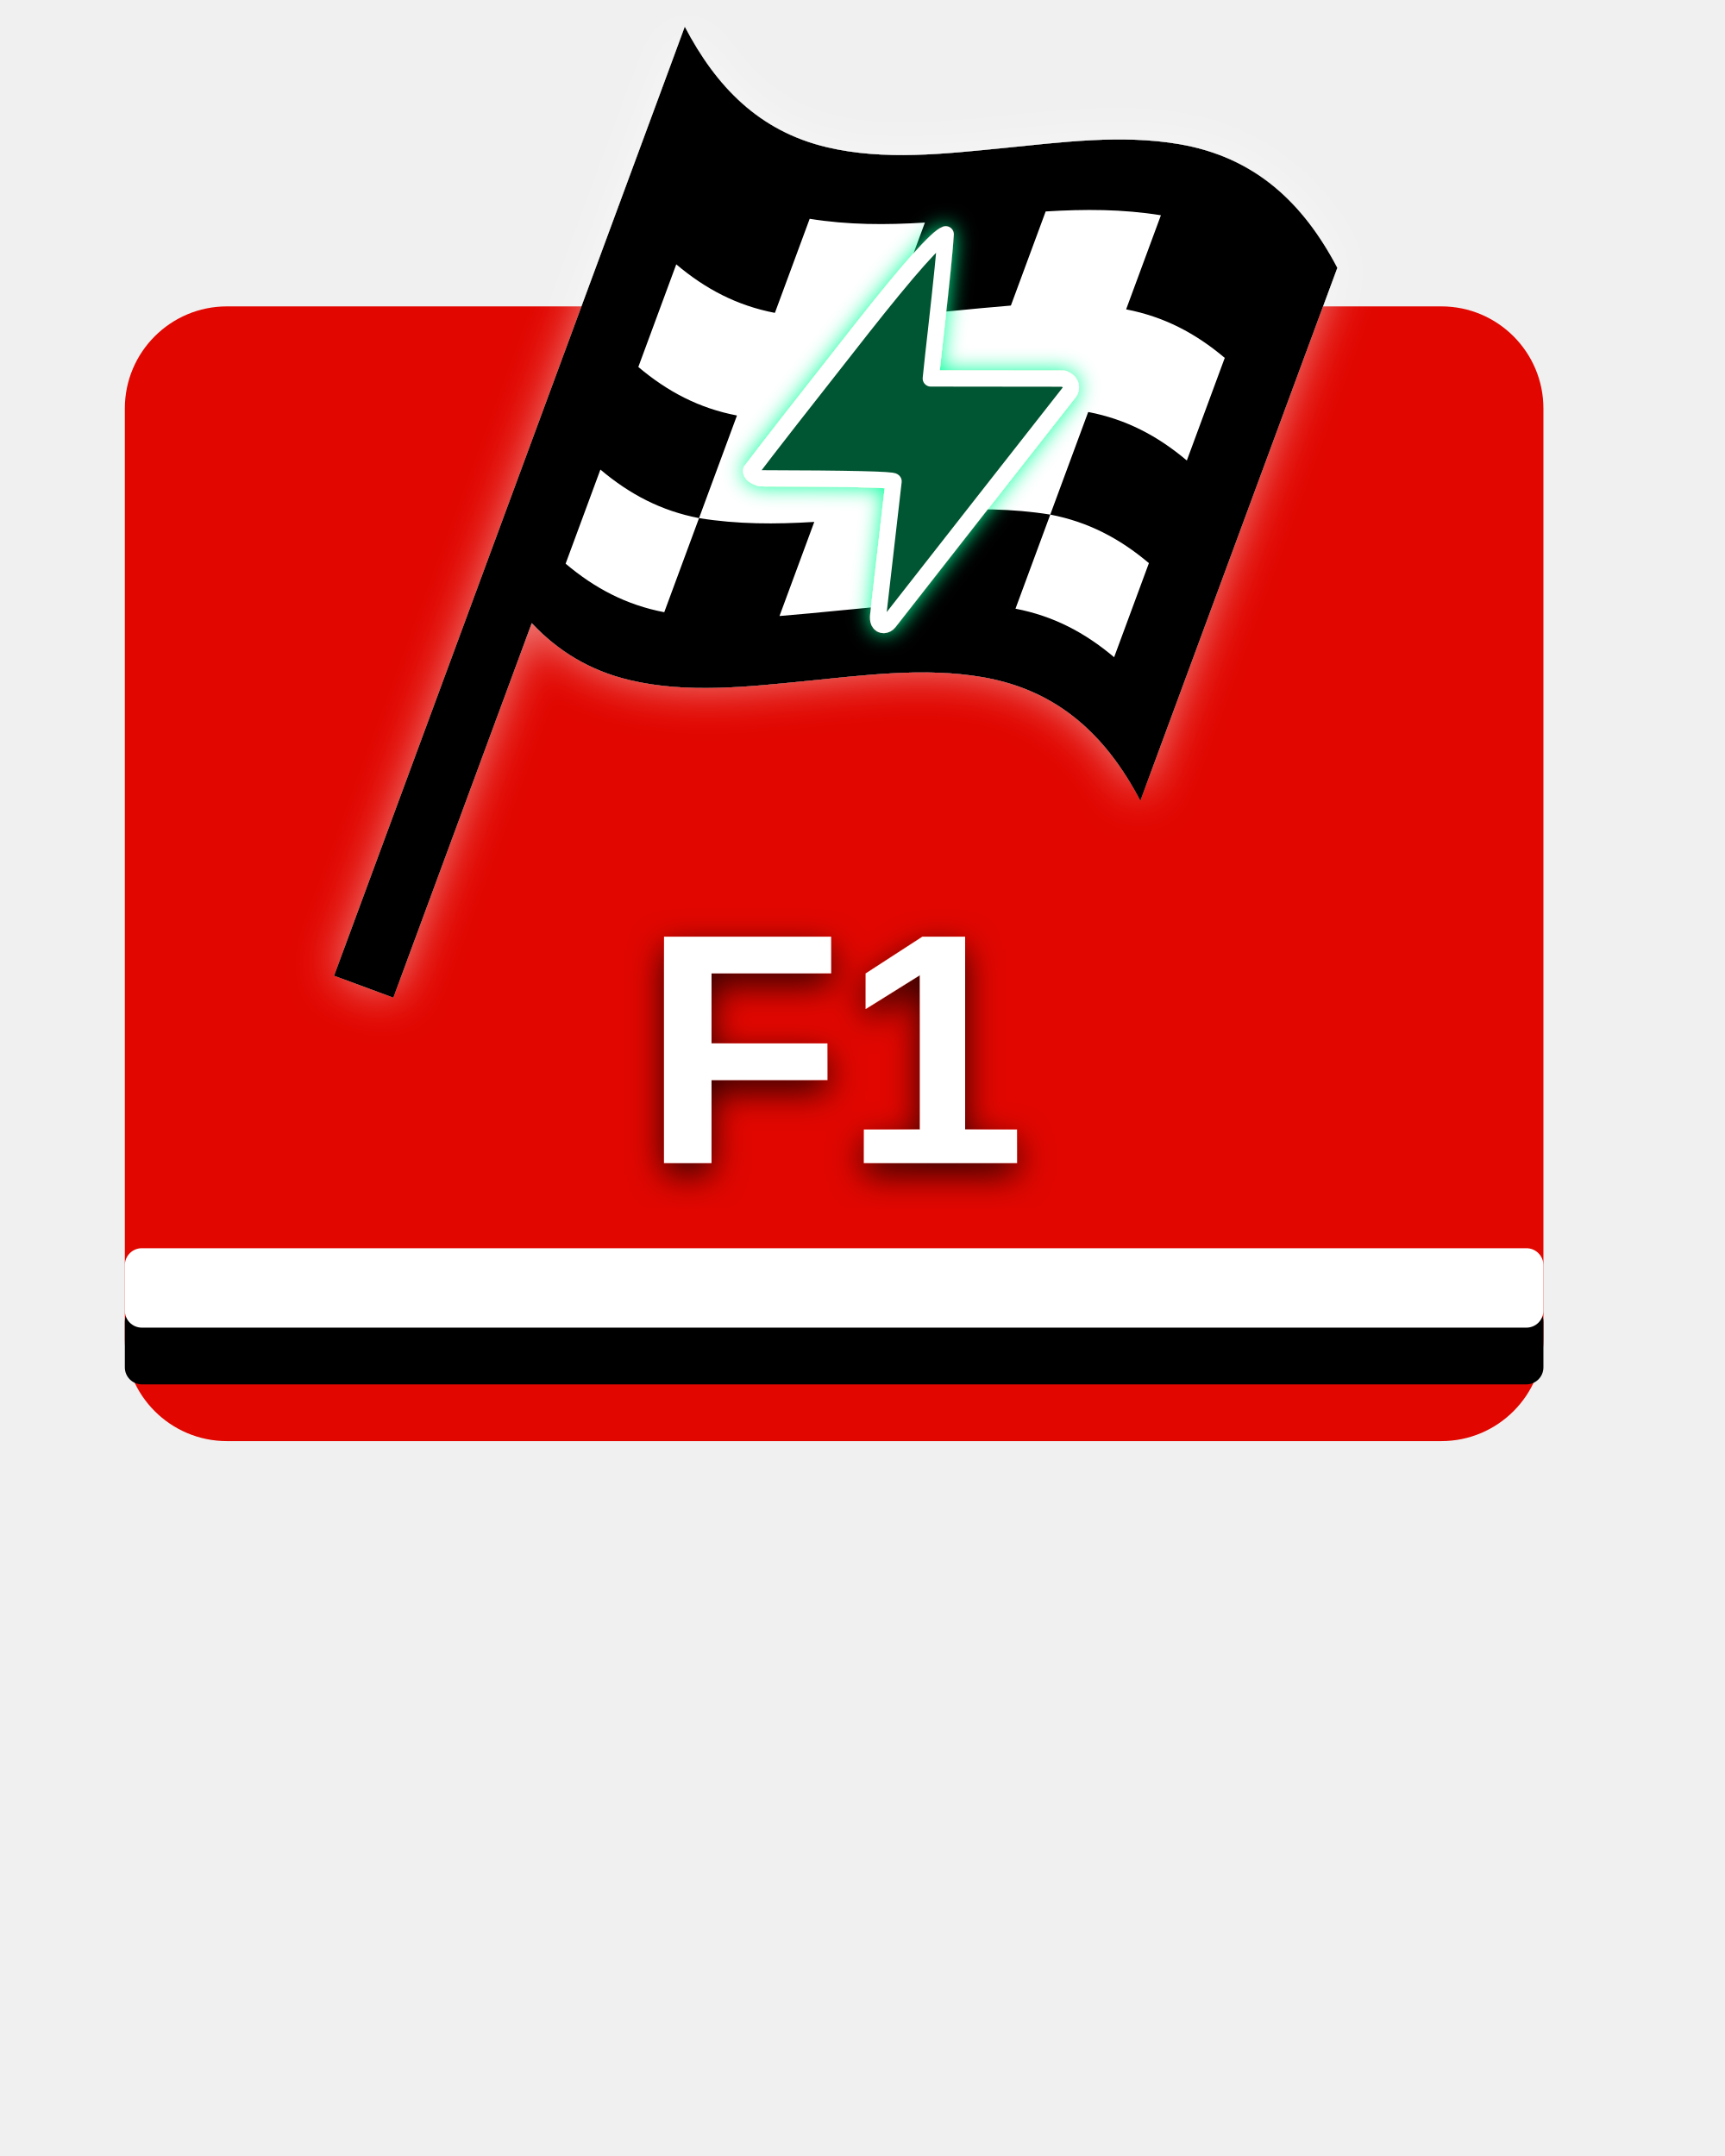
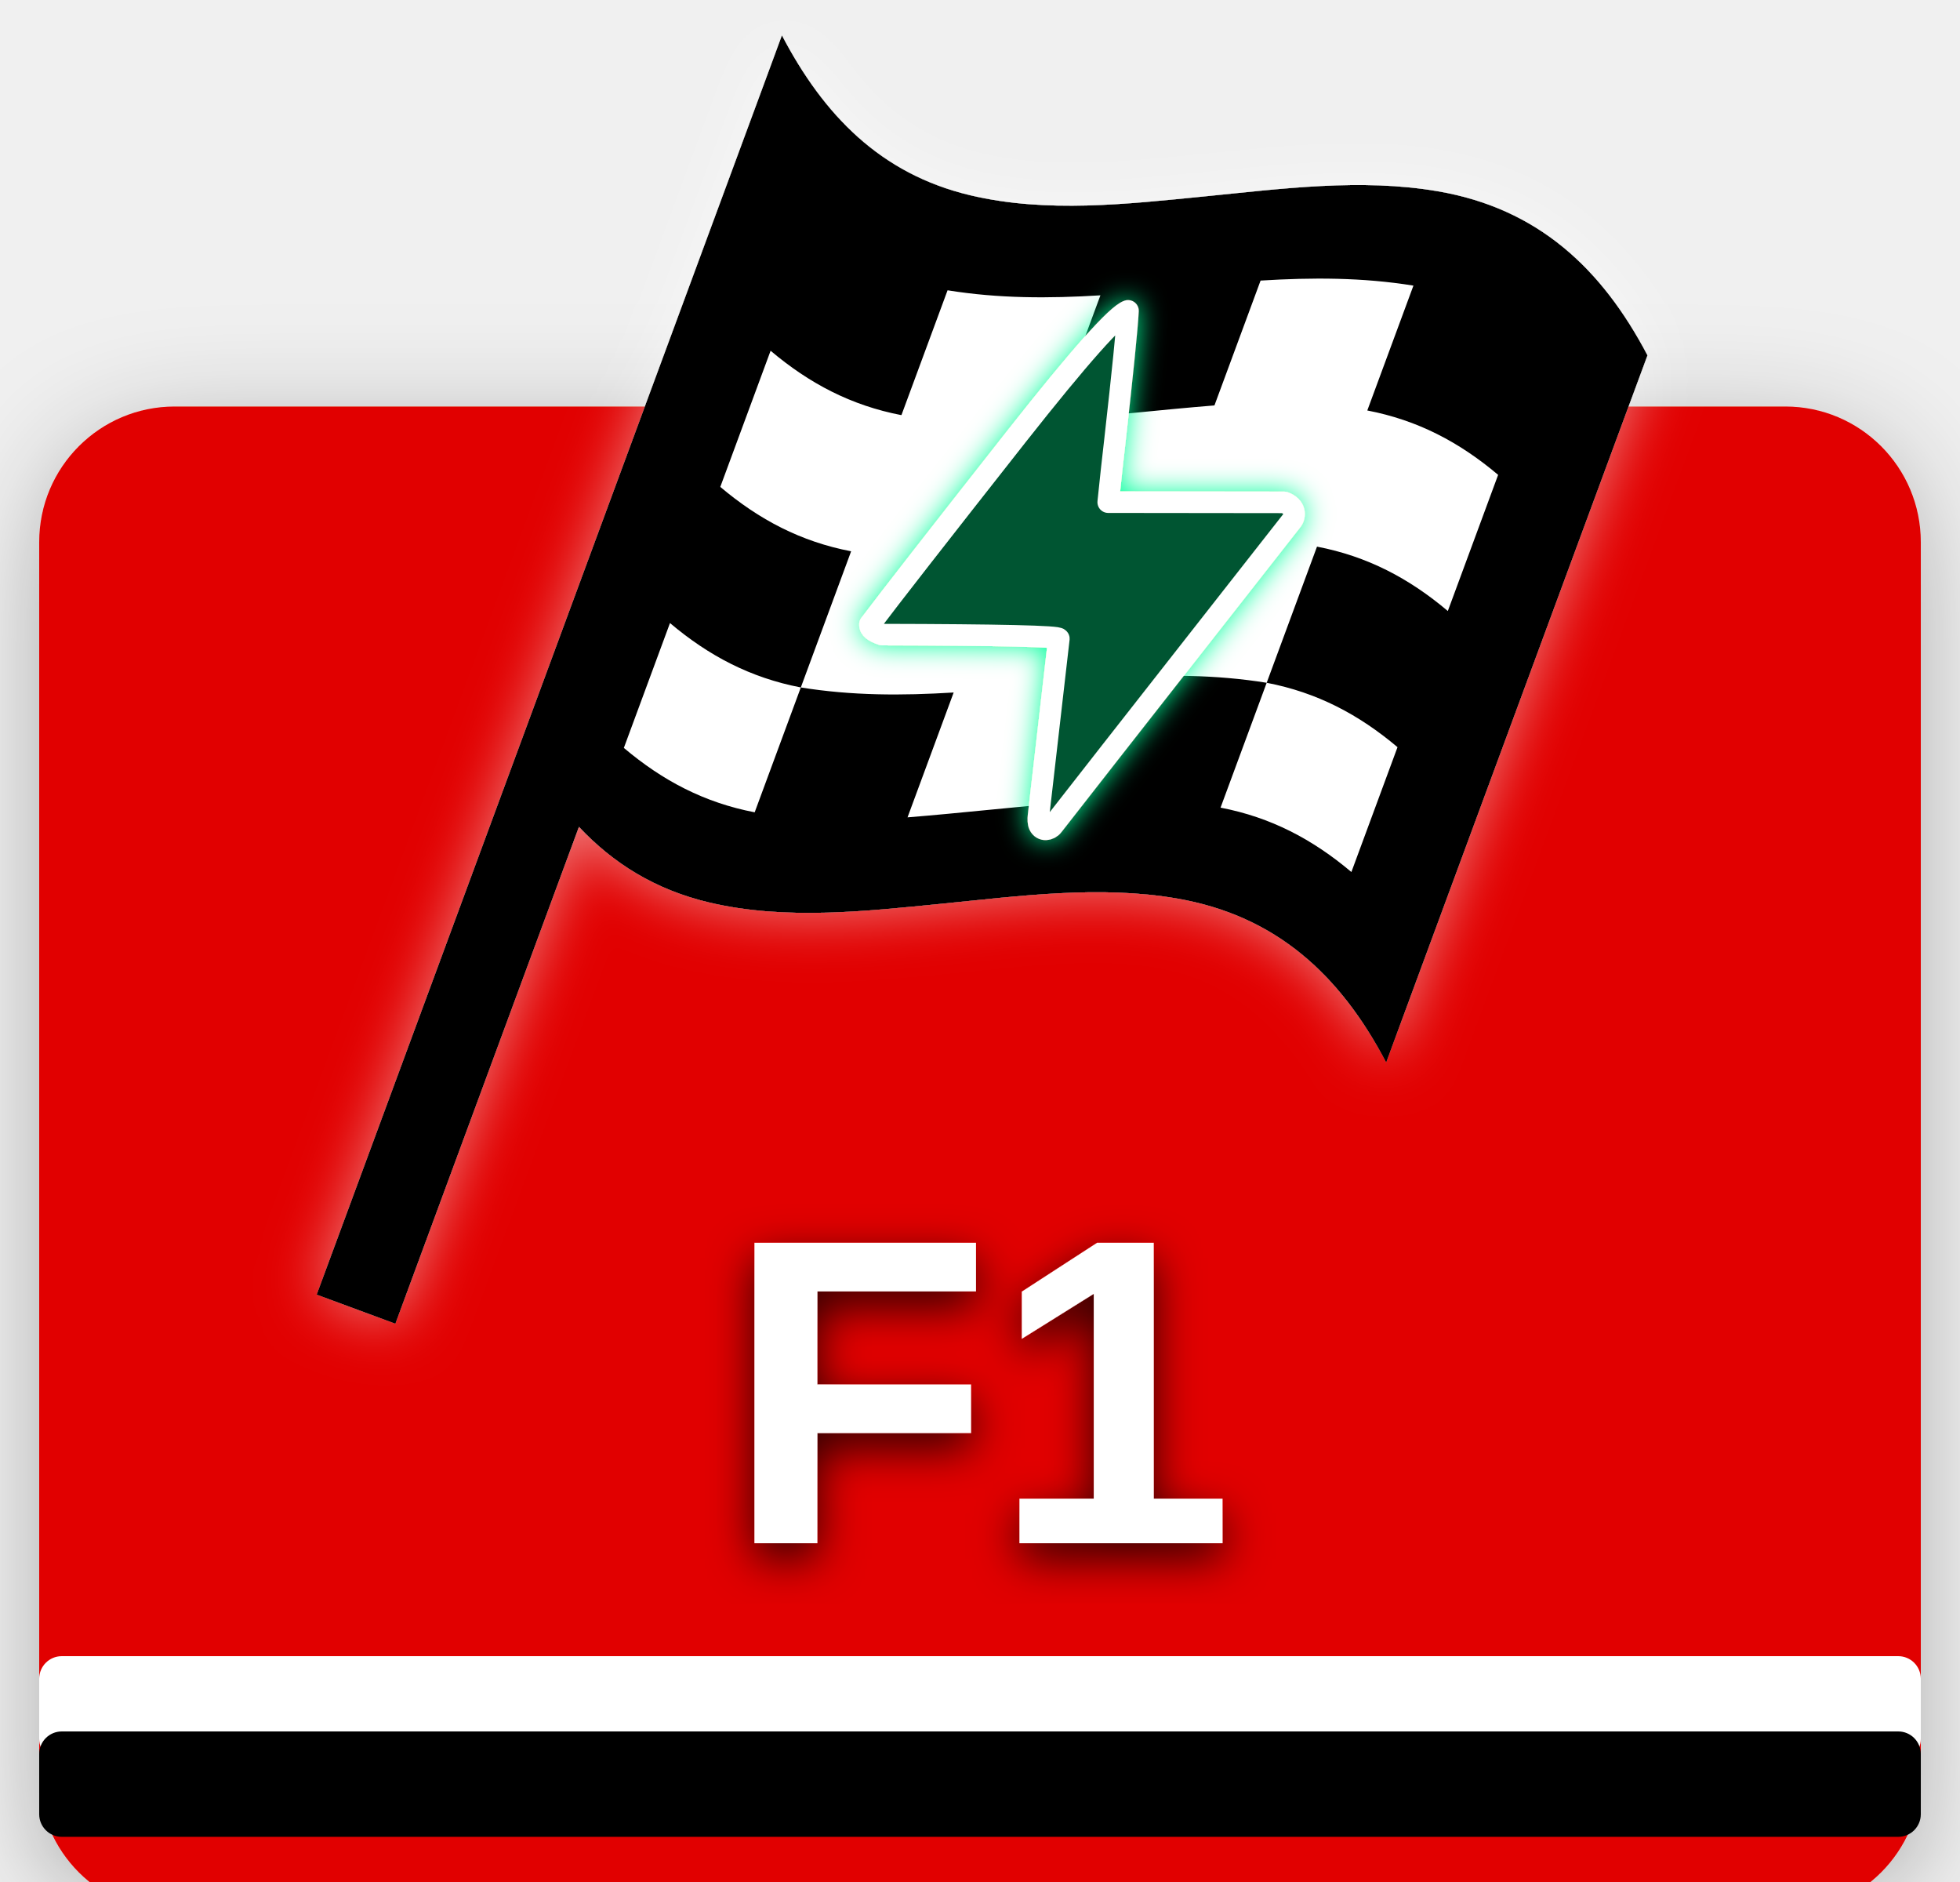
- <svg xmlns="http://www.w3.org/2000/svg" width="200" height="250" viewBox="0 -30 300 380">
+ <svg xmlns="http://www.w3.org/2000/svg" width="250" height="240" viewBox="0 -30 250 250">
  <defs>
+     <filter id="boxShadow" x="-20%" y="-20%" width="140%" height="140%">
+       <feDropShadow dx="0" dy="4" stdDeviation="8" flood-color="#000000" flood-opacity="0.3" />
+     </filter>
    <filter id="flagGlow" x="-80%" y="-80%" width="260%" height="260%">
      <feDropShadow dx="0" dy="0" stdDeviation="10" flood-color="#ffffff" flood-opacity="0.5">
        <animate attributeName="stdDeviation" values="8;20;8" dur="1.5s" repeatCount="indefinite" />
      </feDropShadow>
    </filter>
    <filter id="boltGlow" x="-80%" y="-80%" width="260%" height="260%">
      <feDropShadow dx="0" dy="0" stdDeviation="14" flood-color="#00ff9c" flood-opacity="1">
        <animate attributeName="stdDeviation" values="5;25;5" dur="1.5s" repeatCount="indefinite" />
      </feDropShadow>
    </filter>
    <filter id="textShadow" x="-20%" y="-20%" width="140%" height="140%">
      <feDropShadow dx="0" dy="2" stdDeviation="3" flood-color="#000000" flood-opacity="0.8" />
    </filter>
  </defs>
-   <rect x="20" y="24" width="250" height="200" rx="18" fill="#E10600" />
-   <rect x="20" y="200" width="250" height="14" rx="3" fill="#000000" />
-   <rect x="20" y="190" width="250" height="14" rx="3" fill="#FFFFFF" />
-   <g transform="translate(145 60) scale(0.39) translate(-226 -226)">
-     <g filter="url(#flagGlow)">
-       <path fill="#000000" d="M382.08,60.394c-26.324-4.534-53.444-0.845-79.764,1.751c-26.223,2.587-53.604,5.753-79.585-0.397c-30.592-7.241-49.945-27.294-64.216-54.464c-3.935,10.646-7.869,21.291-11.803,31.938c-25.74,69.646-51.479,139.292-77.218,208.938L0,436.203l26.838,9.919l62.541-169.227c11.607,12.383,25.937,21.375,44.333,25.729c25.979,6.146,53.363,2.986,79.584,0.398c26.318-2.601,53.441-6.287,79.765-1.752c33.826,5.826,55.682,26.086,71.323,55.871c29.677-80.291,59.348-160.583,89.021-240.876C437.761,86.479,415.911,66.222,382.08,60.394z" />
+   <g transform="translate(-20,0)">
+     <rect x="20" y="24" width="250" height="200" rx="18" fill="#E10600" filter="url(#boxShadow)" />
+     <rect x="20" y="190" width="250" height="14" rx="3" fill="#FFFFFF" />
+     <rect x="20" y="200" width="250" height="14" rx="3" fill="#000000" />
+     <g transform="translate(145 60) scale(0.39) translate(-226 -226)">
+       <g filter="url(#flagGlow)">
+         <path fill="#000000" d="M382.08,60.394c-26.324-4.534-53.444-0.845-79.764,1.751c-26.223,2.587-53.604,5.753-79.585-0.397c-30.592-7.241-49.945-27.294-64.216-54.464c-3.935,10.646-7.869,21.291-11.803,31.938c-25.74,69.646-51.479,139.292-77.218,208.938L0,436.203l26.838,9.919l62.541-169.227c11.607,12.383,25.937,21.375,44.333,25.729c25.979,6.146,53.363,2.986,79.584,0.398c26.318-2.601,53.441-6.287,79.765-1.752c33.826,5.826,55.682,26.086,71.323,55.871c29.677-80.291,59.348-160.583,89.021-240.876C437.761,86.479,415.911,66.222,382.08,60.394z" />
+       </g>
+       <g fill="#FFFFFF">
+         <path d="M385.379,203.349c-13.234-11.169-27.441-18.638-44.57-21.931c-5.715,15.458-11.428,30.916-17.141,46.374c17.131,3.295,31.335,10.764,44.572,21.932c-5.239,14.176-10.479,28.353-15.717,42.526c-13.234-11.168-27.443-18.642-44.573-21.93c5.239-14.177,10.479-28.353,15.718-42.528c-17.442-2.813-34.473-2.797-52.072-1.72c-5.238,14.176-10.479,28.353-15.717,42.528c-18.21,1.471-36.358,3.56-54.567,5.028c5.238-14.178,10.478-28.353,15.716-42.526c-17.599,1.078-34.631,1.096-52.073-1.719c-5.239,14.176-10.478,28.352-15.717,42.526c-17.128-3.29-31.341-10.763-44.572-21.933c5.238-14.174,10.478-28.351,15.716-42.525c13.236,11.17,27.442,18.64,44.573,21.932c5.712-15.458,11.427-30.918,17.139-46.376c-17.13-3.285-31.338-10.766-44.573-21.93c5.714-15.46,11.427-30.92,17.14-46.378c13.236,11.173,27.442,18.635,44.572,21.933c5.239-14.176,10.478-28.351,15.717-42.525c17.442,2.813,34.476,2.797,52.073,1.717c-5.238,14.175-10.478,28.351-15.717,42.526c18.209-1.471,36.357-3.558,54.567-5.028c5.238-14.175,10.479-28.351,15.717-42.527c17.601-1.078,34.629-1.095,52.072,1.719c-5.239,14.176-10.478,28.351-15.717,42.528c17.131,3.294,31.335,10.761,44.573,21.93C396.806,172.431,391.095,187.891,385.379,203.349z" />
+         <path d="M234.167,184.726c-5.713,15.459-11.426,30.917-17.14,46.376c18.21-1.472,36.359-3.56,54.568-5.03c5.713-15.457,11.426-30.916,17.139-46.374C270.523,181.169,252.376,183.257,234.167,184.726z" />
+         <path d="M234.167,184.726c5.714-15.458,11.427-30.918,17.14-46.375c-17.604,1.075-34.629,1.093-52.075-1.718c-5.713,15.458-11.426,30.917-17.139,46.375C199.536,185.824,216.566,185.807,234.167,184.726z" />
+         <path d="M305.873,133.323c-5.713,15.458-11.426,30.916-17.139,46.375c17.601-1.075,34.629-1.093,52.073,1.72c5.712-15.458,11.426-30.917,17.138-46.375C340.503,132.229,323.474,132.243,305.873,133.323z" />
+       </g>
    </g>
-     <g fill="#FFFFFF">
-       <path d="M385.379,203.349c-13.234-11.169-27.441-18.638-44.57-21.931c-5.715,15.458-11.428,30.916-17.141,46.374c17.131,3.295,31.335,10.764,44.572,21.932c-5.239,14.176-10.479,28.353-15.717,42.526c-13.234-11.168-27.443-18.642-44.573-21.93c5.239-14.177,10.479-28.353,15.718-42.528c-17.442-2.813-34.473-2.797-52.072-1.72c-5.238,14.176-10.479,28.353-15.717,42.528c-18.21,1.471-36.358,3.56-54.567,5.028c5.238-14.178,10.478-28.353,15.716-42.526c-17.599,1.078-34.631,1.096-52.073-1.719c-5.239,14.176-10.478,28.352-15.717,42.526c-17.128-3.29-31.341-10.763-44.572-21.933c5.238-14.174,10.478-28.351,15.716-42.525c13.236,11.17,27.442,18.64,44.573,21.932c5.712-15.458,11.427-30.918,17.139-46.376c-17.13-3.285-31.338-10.766-44.573-21.93c5.714-15.46,11.427-30.92,17.14-46.378c13.236,11.173,27.442,18.635,44.572,21.933c5.239-14.176,10.478-28.351,15.717-42.525c17.442,2.813,34.476,2.797,52.073,1.717c-5.238,14.175-10.478,28.351-15.717,42.526c18.209-1.471,36.357-3.558,54.567-5.028c5.238-14.175,10.479-28.351,15.717-42.527c17.601-1.078,34.629-1.095,52.072,1.719c-5.239,14.176-10.478,28.351-15.717,42.528c17.131,3.294,31.335,10.761,44.573,21.93C396.806,172.431,391.095,187.891,385.379,203.349z" />
-       <path d="M234.167,184.726c-5.713,15.459-11.426,30.917-17.14,46.376c18.21-1.472,36.359-3.56,54.568-5.03c5.713-15.457,11.426-30.916,17.139-46.374C270.523,181.169,252.376,183.257,234.167,184.726z" />
-       <path d="M234.167,184.726c5.714-15.458,11.427-30.918,17.14-46.375c-17.604,1.075-34.629,1.093-52.075-1.718c-5.713,15.458-11.426,30.917-17.139,46.375C199.536,185.824,216.566,185.807,234.167,184.726z" />
-       <path d="M305.873,133.323c-5.713,15.458-11.426,30.916-17.139,46.375c17.601-1.075,34.629-1.093,52.073,1.72c5.712-15.458,11.426-30.917,17.138-46.375C340.503,132.229,323.474,132.243,305.873,133.323z" />
+     <g filter="url(#boltGlow)" transform="translate(150 92) scale(0.13) translate(-445 -870)">
+       <path fill="#035531" stroke="#ffffff" stroke-width="22" stroke-linejoin="round" d="M 537.56 444.67 Q 617.34 444.87 717.35 444.88 C 729.31 449.11 728.91 458.82 725.35 463.36 C 648.18 561.91 556.92 677.88 480.98 775.23 C 477.36 779.87 469.98 780.84 467.12 774.79 C 465.99 772.40 465.89 768.32 466.31 765.40 Q 478.98 656.06 487.15 584.19 Q 487.33 580.40 306.71 580.00 Q 293.45 575.68 294.03 569.55 Q 324.33 529.26 444.34 376.83 Q 540.12 255.37 557.82 249.16 Q 556.28 276.65 544.53 380.90 Q 541.13 410.01 537.56 444.67 Z" />
    </g>
+     <text x="145" y="175" font-family="Arial, sans-serif" font-size="58" font-weight="900" text-anchor="middle" fill="#FFFFFF" filter="url(#textShadow)">F1</text>
  </g>
-   <g filter="url(#boltGlow)" transform="translate(150 92) scale(0.13) translate(-445 -870)">
-     <path fill="#035531" stroke="#ffffff" stroke-width="22" stroke-linejoin="round" d="M 537.56 444.67 Q 617.34 444.87 717.35 444.88 C 729.31 449.11 728.91 458.82 725.35 463.36 C 648.18 561.91 556.92 677.88 480.98 775.23 C 477.36 779.87 469.98 780.84 467.12 774.79 C 465.99 772.40 465.89 768.32 466.31 765.40 Q 478.98 656.06 487.15 584.19 Q 487.33 580.40 306.71 580.00 Q 293.45 575.68 294.03 569.55 Q 324.33 529.26 444.34 376.83 Q 540.12 255.37 557.82 249.16 Q 556.28 276.65 544.53 380.90 Q 541.13 410.01 537.56 444.67 Z" />
-   </g>
-   <text x="145" y="175" font-family="Arial, sans-serif" font-size="58" font-weight="900" text-anchor="middle" fill="#FFFFFF" filter="url(#textShadow)">F1</text>
</svg>
